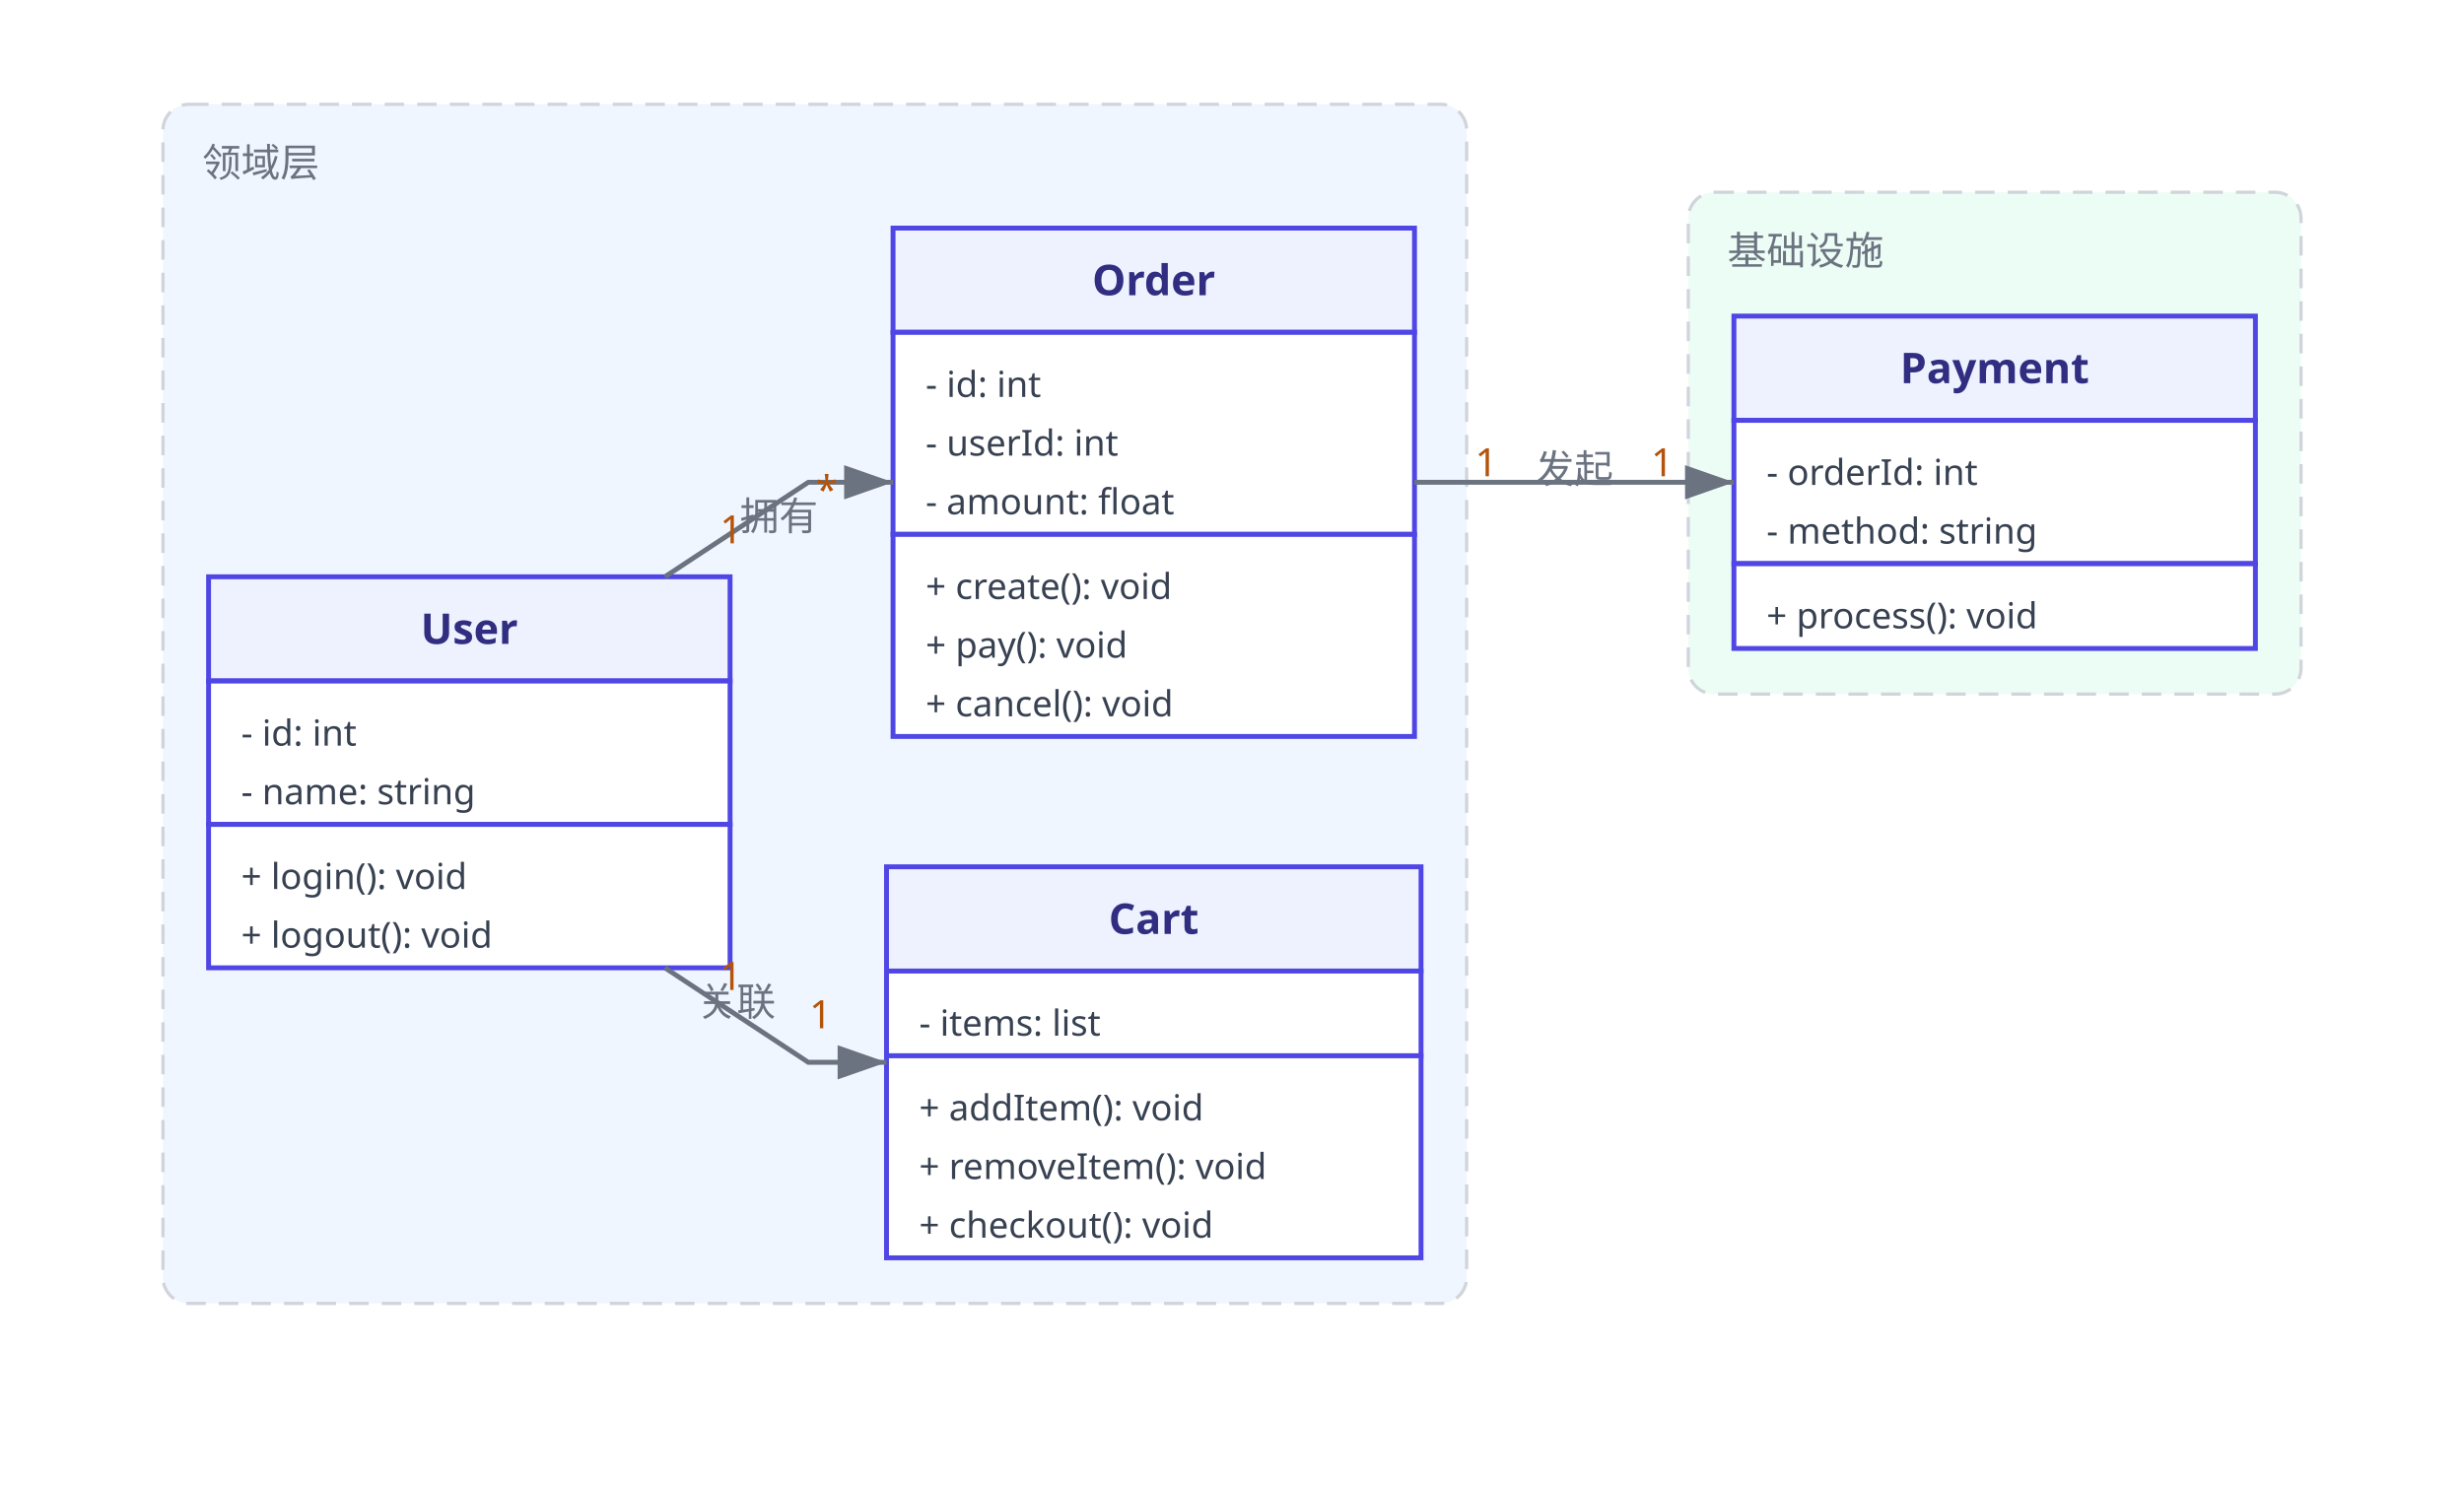
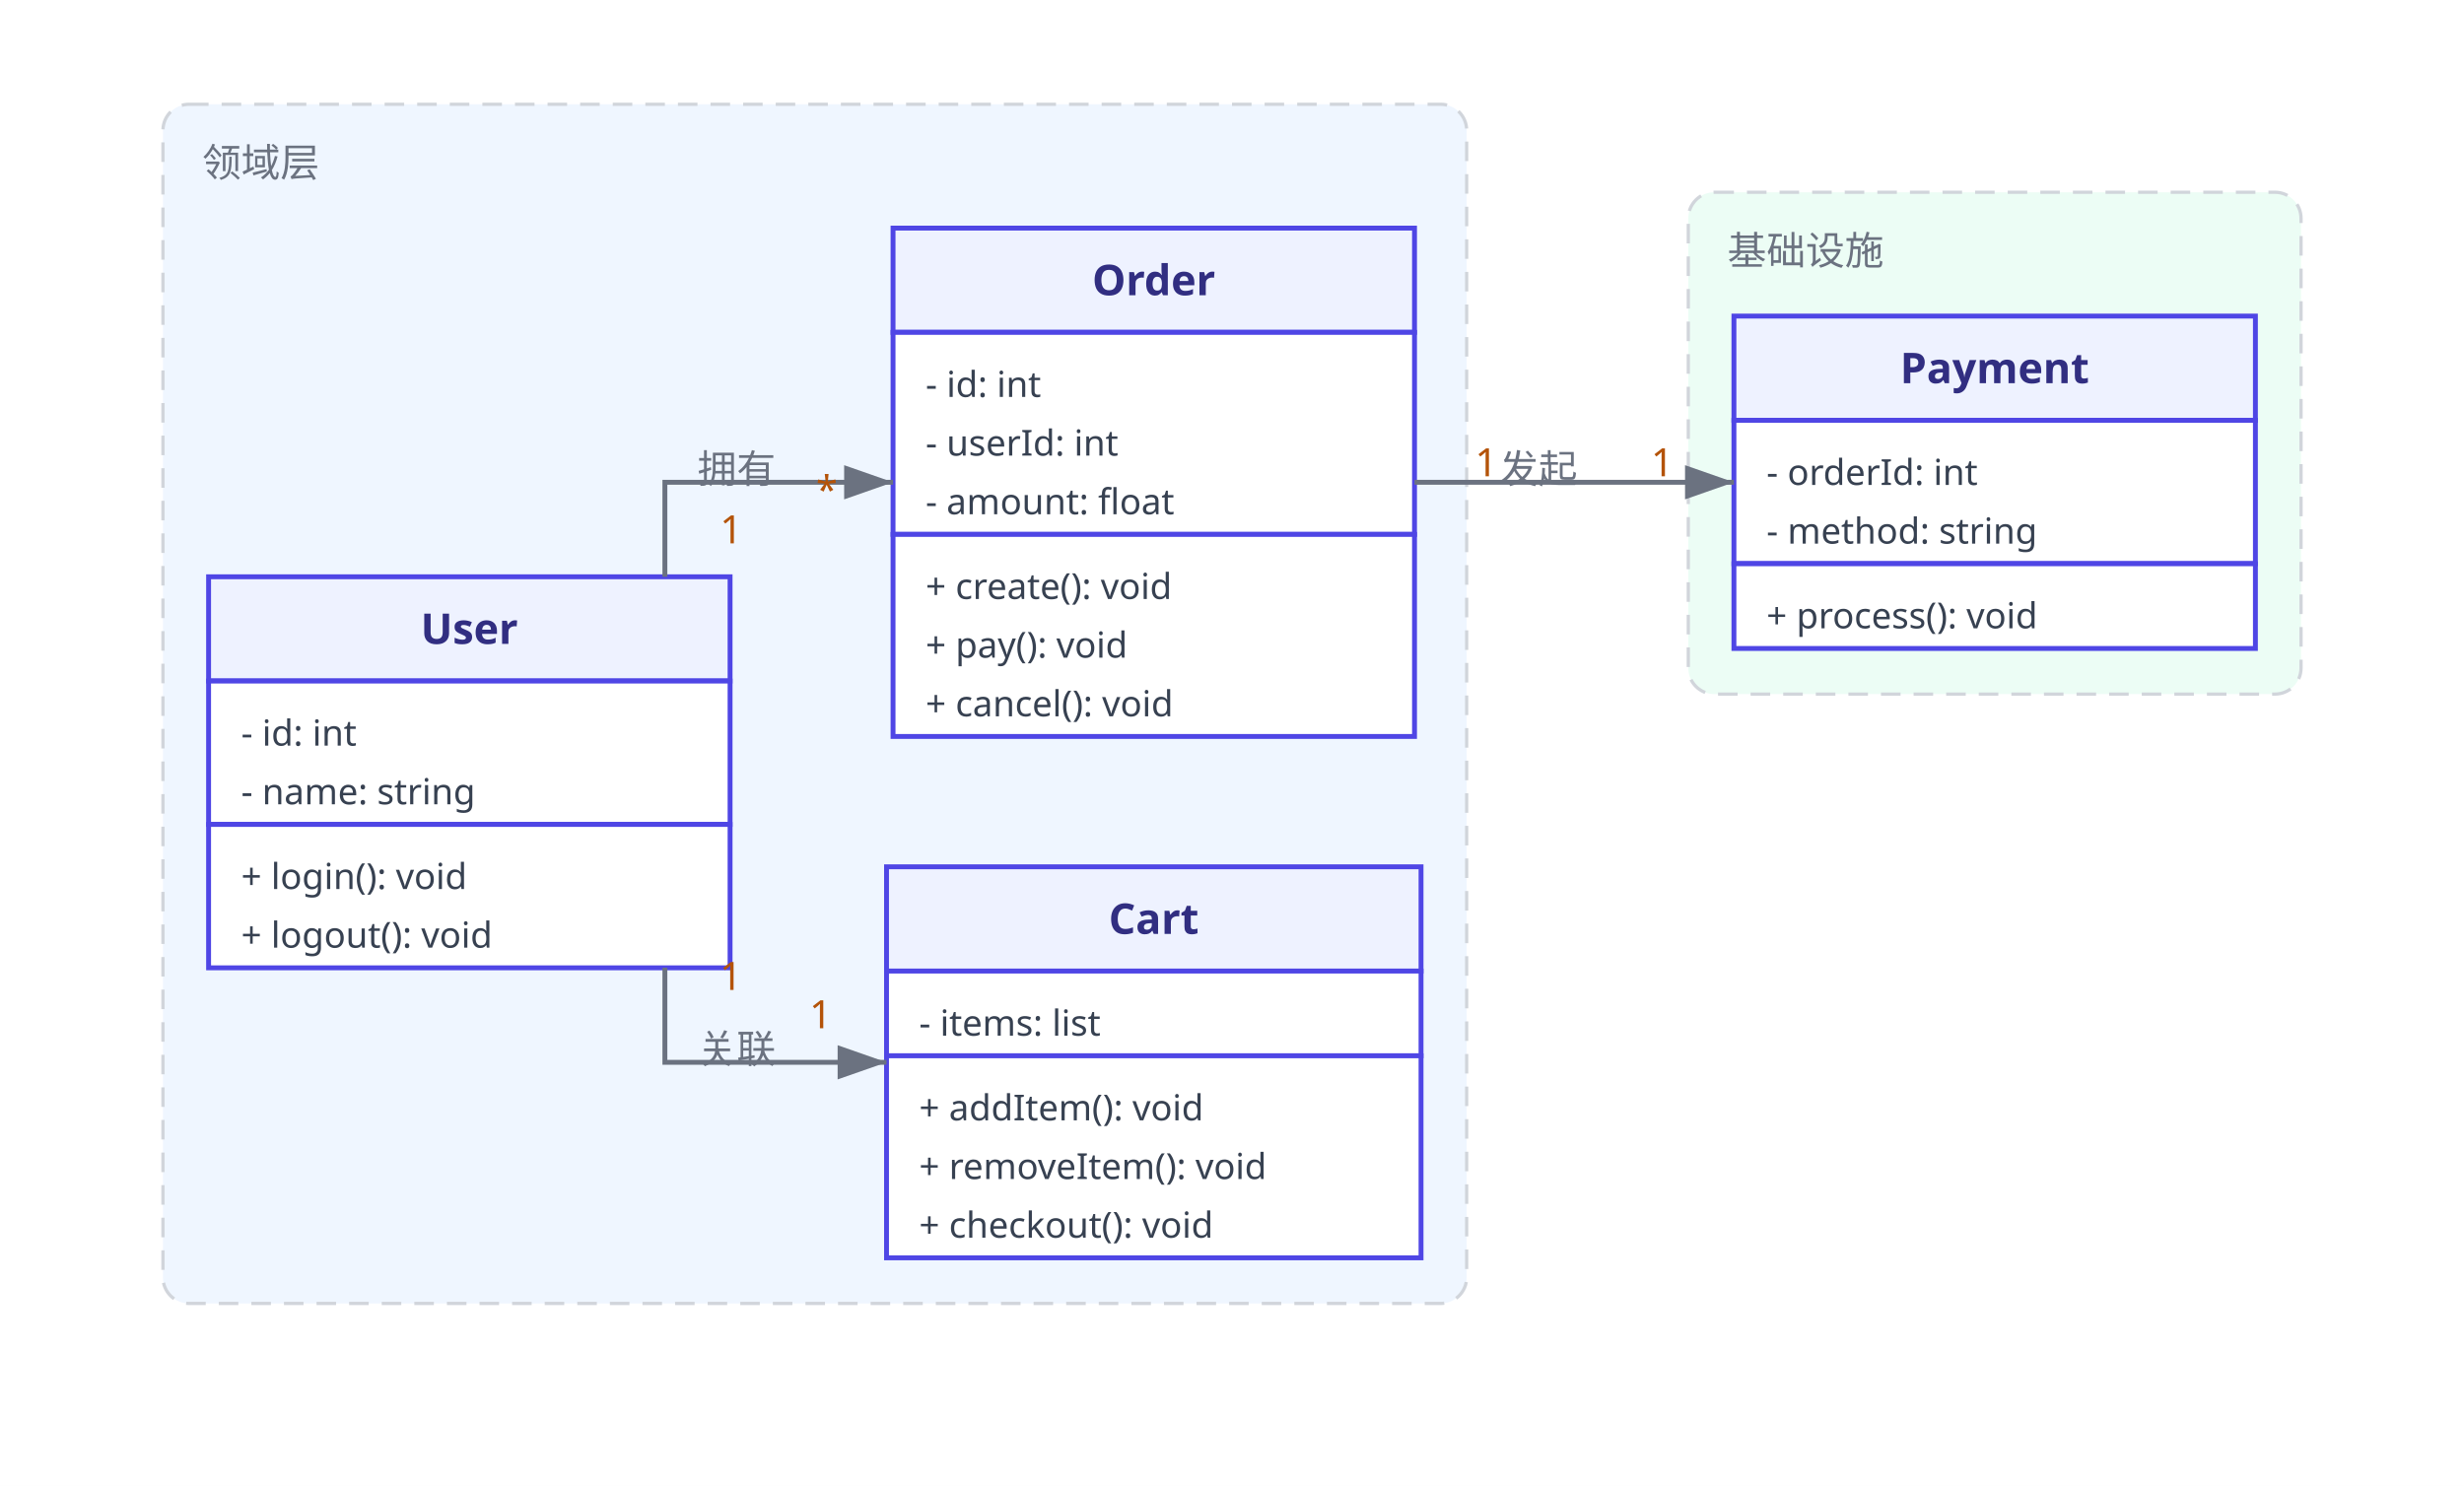
<svg xmlns="http://www.w3.org/2000/svg" width="756" height="456" viewBox="0 0 756 456">
  <defs>
    <marker id="arrowhead" markerWidth="10" markerHeight="7" refX="10" refY="3.5" orient="auto">
      <polygon points="0 0, 10 3.5, 0 7" fill="#6b7280" />
    </marker>
    <marker id="arrowhead-purple" markerWidth="10" markerHeight="7" refX="10" refY="3.5" orient="auto">
      <polygon points="0 0, 10 3.5, 0 7" fill="#7c3aed" />
    </marker>
  </defs>
-   <style>.lgdl-anchors,.lgdl-edge-anchors{opacity:0;pointer-events:none;transition:opacity .12s ease}.lgdl-node:hover + .lgdl-anchors,.lgdl-class:hover + .lgdl-anchors,.lgdl-group:hover + .lgdl-anchors,.lgdl-lane:hover + .lgdl-anchors{opacity:1}.lgdl-edge:hover + .lgdl-edge-anchors,.lgdl-aggregate-edge:hover + .lgdl-edge-anchors{opacity:1}</style>
+   <style>.lgdl-anchors,.lgdl-edge-anchors{opacity:0;pointer-events:none;transition:opacity .12s ease}.lgdl-node:hover + .lgdl-anchors,.lgdl-class:hover + .lgdl-anchors,.lgdl-group:hover + .lgdl-anchors,.lgdl-lane:hover + .lgdl-anchors{opacity:1}.lgdl-edge:hover + .lgdl-edge-anchors,.lgdl-aggregate-edge:hover + .lgdl-edge-anchors{opacity:1}.lgdl-node.lgdl-hovered + .lgdl-anchors,.lgdl-class.lgdl-hovered + .lgdl-anchors,.lgdl-group.lgdl-hovered + .lgdl-anchors,.lgdl-lane.lgdl-hovered + .lgdl-anchors{opacity:1}.lgdl-edge.lgdl-hovered + .lgdl-edge-anchors,.lgdl-aggregate-edge.lgdl-hovered + .lgdl-edge-anchors{opacity:1}.lgdl-hovered{filter:drop-shadow(0 0 3px rgba(79,70,229,.65))}</style>
  <rect x="0" y="0" width="756" height="456" fill="#ffffff" />
  <g class="lgdl-group" data-lgdl-loc="groups[0]">
    <rect x="50" y="32" width="400" height="368" rx="8" fill="#eff6ff" stroke="#d1d5db" stroke-dasharray="6 4" />
    <text x="62" y="50" font-family="'Segoe UI', 'PingFang SC', 'Microsoft YaHei', sans-serif" font-size="12" fill="#6b7280" text-anchor="start" dominant-baseline="middle">领域层</text>
  </g>
  <g class="lgdl-anchors">
    <circle cx="450.0" cy="216.0" r="3" fill="#64748b" />
    <circle cx="450.0" cy="269.6" r="3" fill="#64748b" />
    <circle cx="450.0" cy="331.5" r="3" fill="#64748b" />
    <circle cx="434.0" cy="400.0" r="3" fill="#64748b" />
    <circle cx="356.2" cy="400.0" r="3" fill="#64748b" />
    <circle cx="299.3" cy="400.0" r="3" fill="#64748b" />
    <circle cx="250.0" cy="400.0" r="3" fill="#64748b" />
    <circle cx="200.7" cy="400.0" r="3" fill="#64748b" />
    <circle cx="143.8" cy="400.0" r="3" fill="#64748b" />
    <circle cx="66.0" cy="400.0" r="3" fill="#64748b" />
    <circle cx="50.0" cy="331.5" r="3" fill="#64748b" />
    <circle cx="50.0" cy="269.6" r="3" fill="#64748b" />
    <circle cx="50.0" cy="216.0" r="3" fill="#64748b" />
    <circle cx="50.0" cy="162.4" r="3" fill="#64748b" />
    <circle cx="50.0" cy="100.5" r="3" fill="#64748b" />
    <circle cx="66.0" cy="32.0" r="3" fill="#64748b" />
    <circle cx="143.8" cy="32.0" r="3" fill="#64748b" />
    <circle cx="200.7" cy="32.0" r="3" fill="#64748b" />
    <circle cx="250.0" cy="32.0" r="3" fill="#64748b" />
    <circle cx="299.3" cy="32.0" r="3" fill="#64748b" />
    <circle cx="356.2" cy="32.0" r="3" fill="#64748b" />
    <circle cx="434.0" cy="32.0" r="3" fill="#64748b" />
    <circle cx="450.0" cy="100.5" r="3" fill="#64748b" />
    <circle cx="450.0" cy="162.4" r="3" fill="#64748b" />
  </g>
  <g class="lgdl-group" data-lgdl-loc="groups[1]">
    <rect x="518" y="59" width="188" height="154" rx="8" fill="#ecfdf5" stroke="#d1d5db" stroke-dasharray="6 4" />
    <text x="530" y="77" font-family="'Segoe UI', 'PingFang SC', 'Microsoft YaHei', sans-serif" font-size="12" fill="#6b7280" text-anchor="start" dominant-baseline="middle">基础设施</text>
  </g>
  <g class="lgdl-anchors">
    <circle cx="706.0" cy="136.0" r="3" fill="#64748b" />
    <circle cx="706.0" cy="161.2" r="3" fill="#64748b" />
    <circle cx="706.0" cy="190.3" r="3" fill="#64748b" />
    <circle cx="689.0" cy="213.0" r="3" fill="#64748b" />
    <circle cx="656.5" cy="213.0" r="3" fill="#64748b" />
    <circle cx="632.6" cy="213.0" r="3" fill="#64748b" />
    <circle cx="612.0" cy="213.0" r="3" fill="#64748b" />
    <circle cx="591.4" cy="213.0" r="3" fill="#64748b" />
    <circle cx="567.5" cy="213.0" r="3" fill="#64748b" />
    <circle cx="535.0" cy="213.0" r="3" fill="#64748b" />
    <circle cx="518.0" cy="190.3" r="3" fill="#64748b" />
    <circle cx="518.0" cy="161.2" r="3" fill="#64748b" />
    <circle cx="518.0" cy="136.0" r="3" fill="#64748b" />
    <circle cx="518.0" cy="110.8" r="3" fill="#64748b" />
    <circle cx="518.0" cy="81.7" r="3" fill="#64748b" />
    <circle cx="535.0" cy="59.0" r="3" fill="#64748b" />
    <circle cx="567.5" cy="59.0" r="3" fill="#64748b" />
    <circle cx="591.4" cy="59.0" r="3" fill="#64748b" />
    <circle cx="612.0" cy="59.0" r="3" fill="#64748b" />
    <circle cx="632.6" cy="59.0" r="3" fill="#64748b" />
    <circle cx="656.5" cy="59.0" r="3" fill="#64748b" />
    <circle cx="689.0" cy="59.0" r="3" fill="#64748b" />
    <circle cx="706.0" cy="81.7" r="3" fill="#64748b" />
    <circle cx="706.0" cy="110.8" r="3" fill="#64748b" />
  </g>
  <g class="lgdl-class" data-lgdl-loc="nodes[0]">
    <rect x="64" y="177" width="160" height="32" fill="#eef2ff" stroke="#4f46e5" stroke-width="1.5" />
    <text x="144" y="193" font-family="'Segoe UI', 'PingFang SC', 'Microsoft YaHei', sans-serif" font-size="13" font-weight="bold" fill="#312e81" text-anchor="middle" dominant-baseline="middle">User</text>
    <line x1="64" y1="209" x2="224" y2="209" stroke="#4f46e5" stroke-width="1.5" />
    <rect x="64" y="209" width="160" height="44" fill="#ffffff" stroke="#4f46e5" stroke-width="1.5" />
    <text data-lgdl-loc="nodes[0].members[0]" x="74" y="225" font-family="'Segoe UI', 'PingFang SC', 'Microsoft YaHei', sans-serif" font-size="11" fill="#374151" text-anchor="start" dominant-baseline="middle">- id: int</text>
    <text data-lgdl-loc="nodes[0].members[1]" x="74" y="243" font-family="'Segoe UI', 'PingFang SC', 'Microsoft YaHei', sans-serif" font-size="11" fill="#374151" text-anchor="start" dominant-baseline="middle">- name: string</text>
    <line x1="64" y1="253" x2="224" y2="253" stroke="#4f46e5" stroke-width="1.5" />
    <rect x="64" y="253" width="160" height="44" fill="#ffffff" stroke="#4f46e5" stroke-width="1.5" />
    <text data-lgdl-loc="nodes[0].members[2]" x="74" y="269" font-family="'Segoe UI', 'PingFang SC', 'Microsoft YaHei', sans-serif" font-size="11" fill="#374151" text-anchor="start" dominant-baseline="middle">+ login(): void</text>
    <text data-lgdl-loc="nodes[0].members[3]" x="74" y="287" font-family="'Segoe UI', 'PingFang SC', 'Microsoft YaHei', sans-serif" font-size="11" fill="#374151" text-anchor="start" dominant-baseline="middle">+ logout(): void</text>
  </g>
  <g class="lgdl-anchors">
    <circle cx="224.0" cy="237.0" r="3" fill="#4f46e5" />
    <circle cx="224.0" cy="258.4" r="3" fill="#4f46e5" />
    <circle cx="224.0" cy="283.2" r="3" fill="#4f46e5" />
    <circle cx="204.0" cy="297.0" r="3" fill="#4f46e5" />
    <circle cx="178.6" cy="297.0" r="3" fill="#4f46e5" />
    <circle cx="160.1" cy="297.0" r="3" fill="#4f46e5" />
    <circle cx="144.0" cy="297.0" r="3" fill="#4f46e5" />
    <circle cx="127.9" cy="297.0" r="3" fill="#4f46e5" />
    <circle cx="109.4" cy="297.0" r="3" fill="#4f46e5" />
    <circle cx="84.0" cy="297.0" r="3" fill="#4f46e5" />
    <circle cx="64.0" cy="283.2" r="3" fill="#4f46e5" />
    <circle cx="64.0" cy="258.4" r="3" fill="#4f46e5" />
    <circle cx="64.0" cy="237.0" r="3" fill="#4f46e5" />
    <circle cx="64.0" cy="215.6" r="3" fill="#4f46e5" />
    <circle cx="64.0" cy="190.8" r="3" fill="#4f46e5" />
    <circle cx="84.0" cy="177.0" r="3" fill="#4f46e5" />
    <circle cx="109.4" cy="177.0" r="3" fill="#4f46e5" />
    <circle cx="127.9" cy="177.0" r="3" fill="#4f46e5" />
    <circle cx="144.0" cy="177.0" r="3" fill="#4f46e5" />
    <circle cx="160.1" cy="177.0" r="3" fill="#4f46e5" />
    <circle cx="178.6" cy="177.0" r="3" fill="#4f46e5" />
    <circle cx="204.0" cy="177.0" r="3" fill="#4f46e5" />
    <circle cx="224.0" cy="190.8" r="3" fill="#4f46e5" />
    <circle cx="224.0" cy="215.6" r="3" fill="#4f46e5" />
  </g>
  <g class="lgdl-class" data-lgdl-loc="nodes[1]">
    <rect x="274" y="70" width="160" height="32" fill="#eef2ff" stroke="#4f46e5" stroke-width="1.5" />
    <text x="354" y="86" font-family="'Segoe UI', 'PingFang SC', 'Microsoft YaHei', sans-serif" font-size="13" font-weight="bold" fill="#312e81" text-anchor="middle" dominant-baseline="middle">Order</text>
    <line x1="274" y1="102" x2="434" y2="102" stroke="#4f46e5" stroke-width="1.5" />
    <rect x="274" y="102" width="160" height="62" fill="#ffffff" stroke="#4f46e5" stroke-width="1.5" />
    <text data-lgdl-loc="nodes[1].members[0]" x="284" y="118" font-family="'Segoe UI', 'PingFang SC', 'Microsoft YaHei', sans-serif" font-size="11" fill="#374151" text-anchor="start" dominant-baseline="middle">- id: int</text>
    <text data-lgdl-loc="nodes[1].members[1]" x="284" y="136" font-family="'Segoe UI', 'PingFang SC', 'Microsoft YaHei', sans-serif" font-size="11" fill="#374151" text-anchor="start" dominant-baseline="middle">- userId: int</text>
    <text data-lgdl-loc="nodes[1].members[2]" x="284" y="154" font-family="'Segoe UI', 'PingFang SC', 'Microsoft YaHei', sans-serif" font-size="11" fill="#374151" text-anchor="start" dominant-baseline="middle">- amount: float</text>
    <line x1="274" y1="164" x2="434" y2="164" stroke="#4f46e5" stroke-width="1.5" />
    <rect x="274" y="164" width="160" height="62" fill="#ffffff" stroke="#4f46e5" stroke-width="1.5" />
    <text data-lgdl-loc="nodes[1].members[3]" x="284" y="180" font-family="'Segoe UI', 'PingFang SC', 'Microsoft YaHei', sans-serif" font-size="11" fill="#374151" text-anchor="start" dominant-baseline="middle">+ create(): void</text>
    <text data-lgdl-loc="nodes[1].members[4]" x="284" y="198" font-family="'Segoe UI', 'PingFang SC', 'Microsoft YaHei', sans-serif" font-size="11" fill="#374151" text-anchor="start" dominant-baseline="middle">+ pay(): void</text>
    <text data-lgdl-loc="nodes[1].members[5]" x="284" y="216" font-family="'Segoe UI', 'PingFang SC', 'Microsoft YaHei', sans-serif" font-size="11" fill="#374151" text-anchor="start" dominant-baseline="middle">+ cancel(): void</text>
  </g>
  <g class="lgdl-anchors">
    <circle cx="434.0" cy="148.0" r="3" fill="#4f46e5" />
    <circle cx="434.0" cy="169.4" r="3" fill="#4f46e5" />
    <circle cx="434.0" cy="194.2" r="3" fill="#4f46e5" />
    <circle cx="431.1" cy="225.1" r="3" fill="#4f46e5" />
    <circle cx="399.0" cy="226.0" r="3" fill="#4f46e5" />
    <circle cx="374.9" cy="226.0" r="3" fill="#4f46e5" />
    <circle cx="354.0" cy="226.0" r="3" fill="#4f46e5" />
    <circle cx="333.1" cy="226.0" r="3" fill="#4f46e5" />
    <circle cx="309.0" cy="226.0" r="3" fill="#4f46e5" />
    <circle cx="276.9" cy="225.1" r="3" fill="#4f46e5" />
    <circle cx="274.0" cy="194.2" r="3" fill="#4f46e5" />
    <circle cx="274.0" cy="169.4" r="3" fill="#4f46e5" />
    <circle cx="274.0" cy="148.0" r="3" fill="#4f46e5" />
    <circle cx="274.0" cy="126.6" r="3" fill="#4f46e5" />
    <circle cx="274.0" cy="101.8" r="3" fill="#4f46e5" />
    <circle cx="276.9" cy="70.9" r="3" fill="#4f46e5" />
    <circle cx="309.0" cy="70.0" r="3" fill="#4f46e5" />
    <circle cx="333.1" cy="70.0" r="3" fill="#4f46e5" />
    <circle cx="354.0" cy="70.0" r="3" fill="#4f46e5" />
    <circle cx="374.9" cy="70.0" r="3" fill="#4f46e5" />
    <circle cx="399.0" cy="70.0" r="3" fill="#4f46e5" />
    <circle cx="431.1" cy="70.9" r="3" fill="#4f46e5" />
    <circle cx="434.0" cy="101.8" r="3" fill="#4f46e5" />
    <circle cx="434.0" cy="126.6" r="3" fill="#4f46e5" />
  </g>
  <g class="lgdl-class" data-lgdl-loc="nodes[2]">
    <rect x="532" y="97" width="160" height="32" fill="#eef2ff" stroke="#4f46e5" stroke-width="1.5" />
    <text x="612" y="113" font-family="'Segoe UI', 'PingFang SC', 'Microsoft YaHei', sans-serif" font-size="13" font-weight="bold" fill="#312e81" text-anchor="middle" dominant-baseline="middle">Payment</text>
    <line x1="532" y1="129" x2="692" y2="129" stroke="#4f46e5" stroke-width="1.5" />
    <rect x="532" y="129" width="160" height="44" fill="#ffffff" stroke="#4f46e5" stroke-width="1.5" />
    <text data-lgdl-loc="nodes[2].members[0]" x="542" y="145" font-family="'Segoe UI', 'PingFang SC', 'Microsoft YaHei', sans-serif" font-size="11" fill="#374151" text-anchor="start" dominant-baseline="middle">- orderId: int</text>
    <text data-lgdl-loc="nodes[2].members[1]" x="542" y="163" font-family="'Segoe UI', 'PingFang SC', 'Microsoft YaHei', sans-serif" font-size="11" fill="#374151" text-anchor="start" dominant-baseline="middle">- method: string</text>
    <line x1="532" y1="173" x2="692" y2="173" stroke="#4f46e5" stroke-width="1.5" />
    <rect x="532" y="173" width="160" height="26" fill="#ffffff" stroke="#4f46e5" stroke-width="1.5" />
    <text data-lgdl-loc="nodes[2].members[2]" x="542" y="189" font-family="'Segoe UI', 'PingFang SC', 'Microsoft YaHei', sans-serif" font-size="11" fill="#374151" text-anchor="start" dominant-baseline="middle">+ process(): void</text>
  </g>
  <g class="lgdl-anchors">
    <circle cx="692.0" cy="148.0" r="3" fill="#4f46e5" />
    <circle cx="692.0" cy="169.4" r="3" fill="#4f46e5" />
    <circle cx="691.9" cy="194.1" r="3" fill="#4f46e5" />
    <circle cx="663.0" cy="199.0" r="3" fill="#4f46e5" />
    <circle cx="641.4" cy="199.0" r="3" fill="#4f46e5" />
    <circle cx="625.7" cy="199.0" r="3" fill="#4f46e5" />
    <circle cx="612.0" cy="199.0" r="3" fill="#4f46e5" />
    <circle cx="598.3" cy="199.0" r="3" fill="#4f46e5" />
    <circle cx="582.6" cy="199.0" r="3" fill="#4f46e5" />
    <circle cx="561.0" cy="199.0" r="3" fill="#4f46e5" />
    <circle cx="532.1" cy="194.1" r="3" fill="#4f46e5" />
    <circle cx="532.0" cy="169.4" r="3" fill="#4f46e5" />
    <circle cx="532.0" cy="148.0" r="3" fill="#4f46e5" />
    <circle cx="532.0" cy="126.6" r="3" fill="#4f46e5" />
    <circle cx="532.1" cy="101.9" r="3" fill="#4f46e5" />
    <circle cx="561.0" cy="97.0" r="3" fill="#4f46e5" />
    <circle cx="582.6" cy="97.0" r="3" fill="#4f46e5" />
    <circle cx="598.3" cy="97.0" r="3" fill="#4f46e5" />
    <circle cx="612.0" cy="97.0" r="3" fill="#4f46e5" />
    <circle cx="625.7" cy="97.0" r="3" fill="#4f46e5" />
    <circle cx="641.4" cy="97.0" r="3" fill="#4f46e5" />
    <circle cx="663.0" cy="97.0" r="3" fill="#4f46e5" />
    <circle cx="691.9" cy="101.9" r="3" fill="#4f46e5" />
    <circle cx="692.0" cy="126.6" r="3" fill="#4f46e5" />
  </g>
  <g class="lgdl-class" data-lgdl-loc="nodes[3]">
    <rect x="272" y="266" width="164" height="32" fill="#eef2ff" stroke="#4f46e5" stroke-width="1.5" />
    <text x="354" y="282" font-family="'Segoe UI', 'PingFang SC', 'Microsoft YaHei', sans-serif" font-size="13" font-weight="bold" fill="#312e81" text-anchor="middle" dominant-baseline="middle">Cart</text>
    <line x1="272" y1="298" x2="436" y2="298" stroke="#4f46e5" stroke-width="1.5" />
    <rect x="272" y="298" width="164" height="26" fill="#ffffff" stroke="#4f46e5" stroke-width="1.5" />
    <text data-lgdl-loc="nodes[3].members[0]" x="282" y="314" font-family="'Segoe UI', 'PingFang SC', 'Microsoft YaHei', sans-serif" font-size="11" fill="#374151" text-anchor="start" dominant-baseline="middle">- items: list</text>
    <line x1="272" y1="324" x2="436" y2="324" stroke="#4f46e5" stroke-width="1.5" />
    <rect x="272" y="324" width="164" height="62" fill="#ffffff" stroke="#4f46e5" stroke-width="1.5" />
    <text data-lgdl-loc="nodes[3].members[1]" x="282" y="340" font-family="'Segoe UI', 'PingFang SC', 'Microsoft YaHei', sans-serif" font-size="11" fill="#374151" text-anchor="start" dominant-baseline="middle">+ addItem(): void</text>
    <text data-lgdl-loc="nodes[3].members[2]" x="282" y="358" font-family="'Segoe UI', 'PingFang SC', 'Microsoft YaHei', sans-serif" font-size="11" fill="#374151" text-anchor="start" dominant-baseline="middle">+ removeItem(): void</text>
    <text data-lgdl-loc="nodes[3].members[3]" x="282" y="376" font-family="'Segoe UI', 'PingFang SC', 'Microsoft YaHei', sans-serif" font-size="11" fill="#374151" text-anchor="start" dominant-baseline="middle">+ checkout(): void</text>
  </g>
  <g class="lgdl-anchors">
    <circle cx="436.0" cy="326.0" r="3" fill="#4f46e5" />
    <circle cx="436.0" cy="348.0" r="3" fill="#4f46e5" />
    <circle cx="436.0" cy="373.3" r="3" fill="#4f46e5" />
    <circle cx="414.0" cy="386.0" r="3" fill="#4f46e5" />
    <circle cx="388.6" cy="386.0" r="3" fill="#4f46e5" />
    <circle cx="370.1" cy="386.0" r="3" fill="#4f46e5" />
    <circle cx="354.0" cy="386.0" r="3" fill="#4f46e5" />
    <circle cx="337.9" cy="386.0" r="3" fill="#4f46e5" />
    <circle cx="319.4" cy="386.0" r="3" fill="#4f46e5" />
    <circle cx="294.0" cy="386.0" r="3" fill="#4f46e5" />
    <circle cx="272.0" cy="373.3" r="3" fill="#4f46e5" />
    <circle cx="272.0" cy="348.0" r="3" fill="#4f46e5" />
    <circle cx="272.0" cy="326.0" r="3" fill="#4f46e5" />
    <circle cx="272.0" cy="304.0" r="3" fill="#4f46e5" />
    <circle cx="272.0" cy="278.7" r="3" fill="#4f46e5" />
    <circle cx="294.0" cy="266.0" r="3" fill="#4f46e5" />
    <circle cx="319.4" cy="266.0" r="3" fill="#4f46e5" />
    <circle cx="337.9" cy="266.0" r="3" fill="#4f46e5" />
    <circle cx="354.0" cy="266.0" r="3" fill="#4f46e5" />
    <circle cx="370.1" cy="266.0" r="3" fill="#4f46e5" />
    <circle cx="388.6" cy="266.0" r="3" fill="#4f46e5" />
    <circle cx="414.0" cy="266.0" r="3" fill="#4f46e5" />
    <circle cx="436.0" cy="278.7" r="3" fill="#4f46e5" />
    <circle cx="436.0" cy="304.0" r="3" fill="#4f46e5" />
  </g>
  <g class="lgdl-edge" data-lgdl-loc="edges[0]">
-     <path d="M 204,177 L 248,148 L 274,148" fill="none" stroke="#6b7280" stroke-width="1.5" marker-end="url(#arrowhead)" />
-     <text x="239" y="158.5" font-family="'Segoe UI', 'PingFang SC', 'Microsoft YaHei', sans-serif" font-size="12" fill="#6b7280" text-anchor="middle" dominant-baseline="middle">拥有</text>
+     <path d="M 204,177 L 204,148 L 248,148 L 274,148" fill="none" stroke="#6b7280" stroke-width="1.5" marker-end="url(#arrowhead)" />
+     <text x="226" y="144" font-family="'Segoe UI', 'PingFang SC', 'Microsoft YaHei', sans-serif" font-size="12" fill="#6b7280" text-anchor="middle" dominant-baseline="middle">拥有</text>
    <text x="224.325" y="162.58" font-family="'Segoe UI', 'PingFang SC', 'Microsoft YaHei', sans-serif" font-size="12" fill="#b45309" text-anchor="middle" dominant-baseline="middle">1</text>
    <text x="253.675" y="150.42" font-family="'Segoe UI', 'PingFang SC', 'Microsoft YaHei', sans-serif" font-size="12" fill="#b45309" text-anchor="middle" dominant-baseline="middle">*</text>
  </g>
  <g class="lgdl-edge-anchors">
    <circle cx="204.0" cy="177.0" r="3.5" fill="#6b7280" />
    <circle cx="274.0" cy="148.0" r="3.5" fill="#6b7280" />
  </g>
  <g class="lgdl-edge" data-lgdl-loc="edges[1]">
    <path d="M 434,148 L 460,148 L 484,148 L 508,148 L 532,148" fill="none" stroke="#6b7280" stroke-width="1.5" marker-end="url(#arrowhead)" />
-     <text x="483" y="144" font-family="'Segoe UI', 'PingFang SC', 'Microsoft YaHei', sans-serif" font-size="12" fill="#6b7280" text-anchor="middle" dominant-baseline="middle">发起</text>
+     <text x="472" y="144" font-family="'Segoe UI', 'PingFang SC', 'Microsoft YaHei', sans-serif" font-size="12" fill="#6b7280" text-anchor="middle" dominant-baseline="middle">发起</text>
    <text x="456" y="142" font-family="'Segoe UI', 'PingFang SC', 'Microsoft YaHei', sans-serif" font-size="12" fill="#b45309" text-anchor="middle" dominant-baseline="middle">1</text>
    <text x="510" y="142" font-family="'Segoe UI', 'PingFang SC', 'Microsoft YaHei', sans-serif" font-size="12" fill="#b45309" text-anchor="middle" dominant-baseline="middle">1</text>
  </g>
  <g class="lgdl-edge-anchors">
    <circle cx="434.0" cy="148.0" r="3.5" fill="#6b7280" />
    <circle cx="532.0" cy="148.0" r="3.5" fill="#6b7280" />
  </g>
  <g class="lgdl-edge" data-lgdl-loc="edges[2]">
-     <path d="M 204,297 L 248,326 L 272,326" fill="none" stroke="#6b7280" stroke-width="1.5" marker-end="url(#arrowhead)" />
-     <text x="226" y="307.5" font-family="'Segoe UI', 'PingFang SC', 'Microsoft YaHei', sans-serif" font-size="12" fill="#6b7280" text-anchor="middle" dominant-baseline="middle">关联</text>
+     <path d="M 204,297 L 204,326 L 248,326 L 272,326" fill="none" stroke="#6b7280" stroke-width="1.5" marker-end="url(#arrowhead)" />
+     <text x="226" y="322" font-family="'Segoe UI', 'PingFang SC', 'Microsoft YaHei', sans-serif" font-size="12" fill="#6b7280" text-anchor="middle" dominant-baseline="middle">关联</text>
    <text x="224.237" y="299.63" font-family="'Segoe UI', 'PingFang SC', 'Microsoft YaHei', sans-serif" font-size="12" fill="#b45309" text-anchor="middle" dominant-baseline="middle">1</text>
    <text x="251.763" y="311.37" font-family="'Segoe UI', 'PingFang SC', 'Microsoft YaHei', sans-serif" font-size="12" fill="#b45309" text-anchor="middle" dominant-baseline="middle">1</text>
  </g>
  <g class="lgdl-edge-anchors">
    <circle cx="204.0" cy="297.0" r="3.5" fill="#6b7280" />
    <circle cx="272.0" cy="326.0" r="3.5" fill="#6b7280" />
  </g>
</svg>
